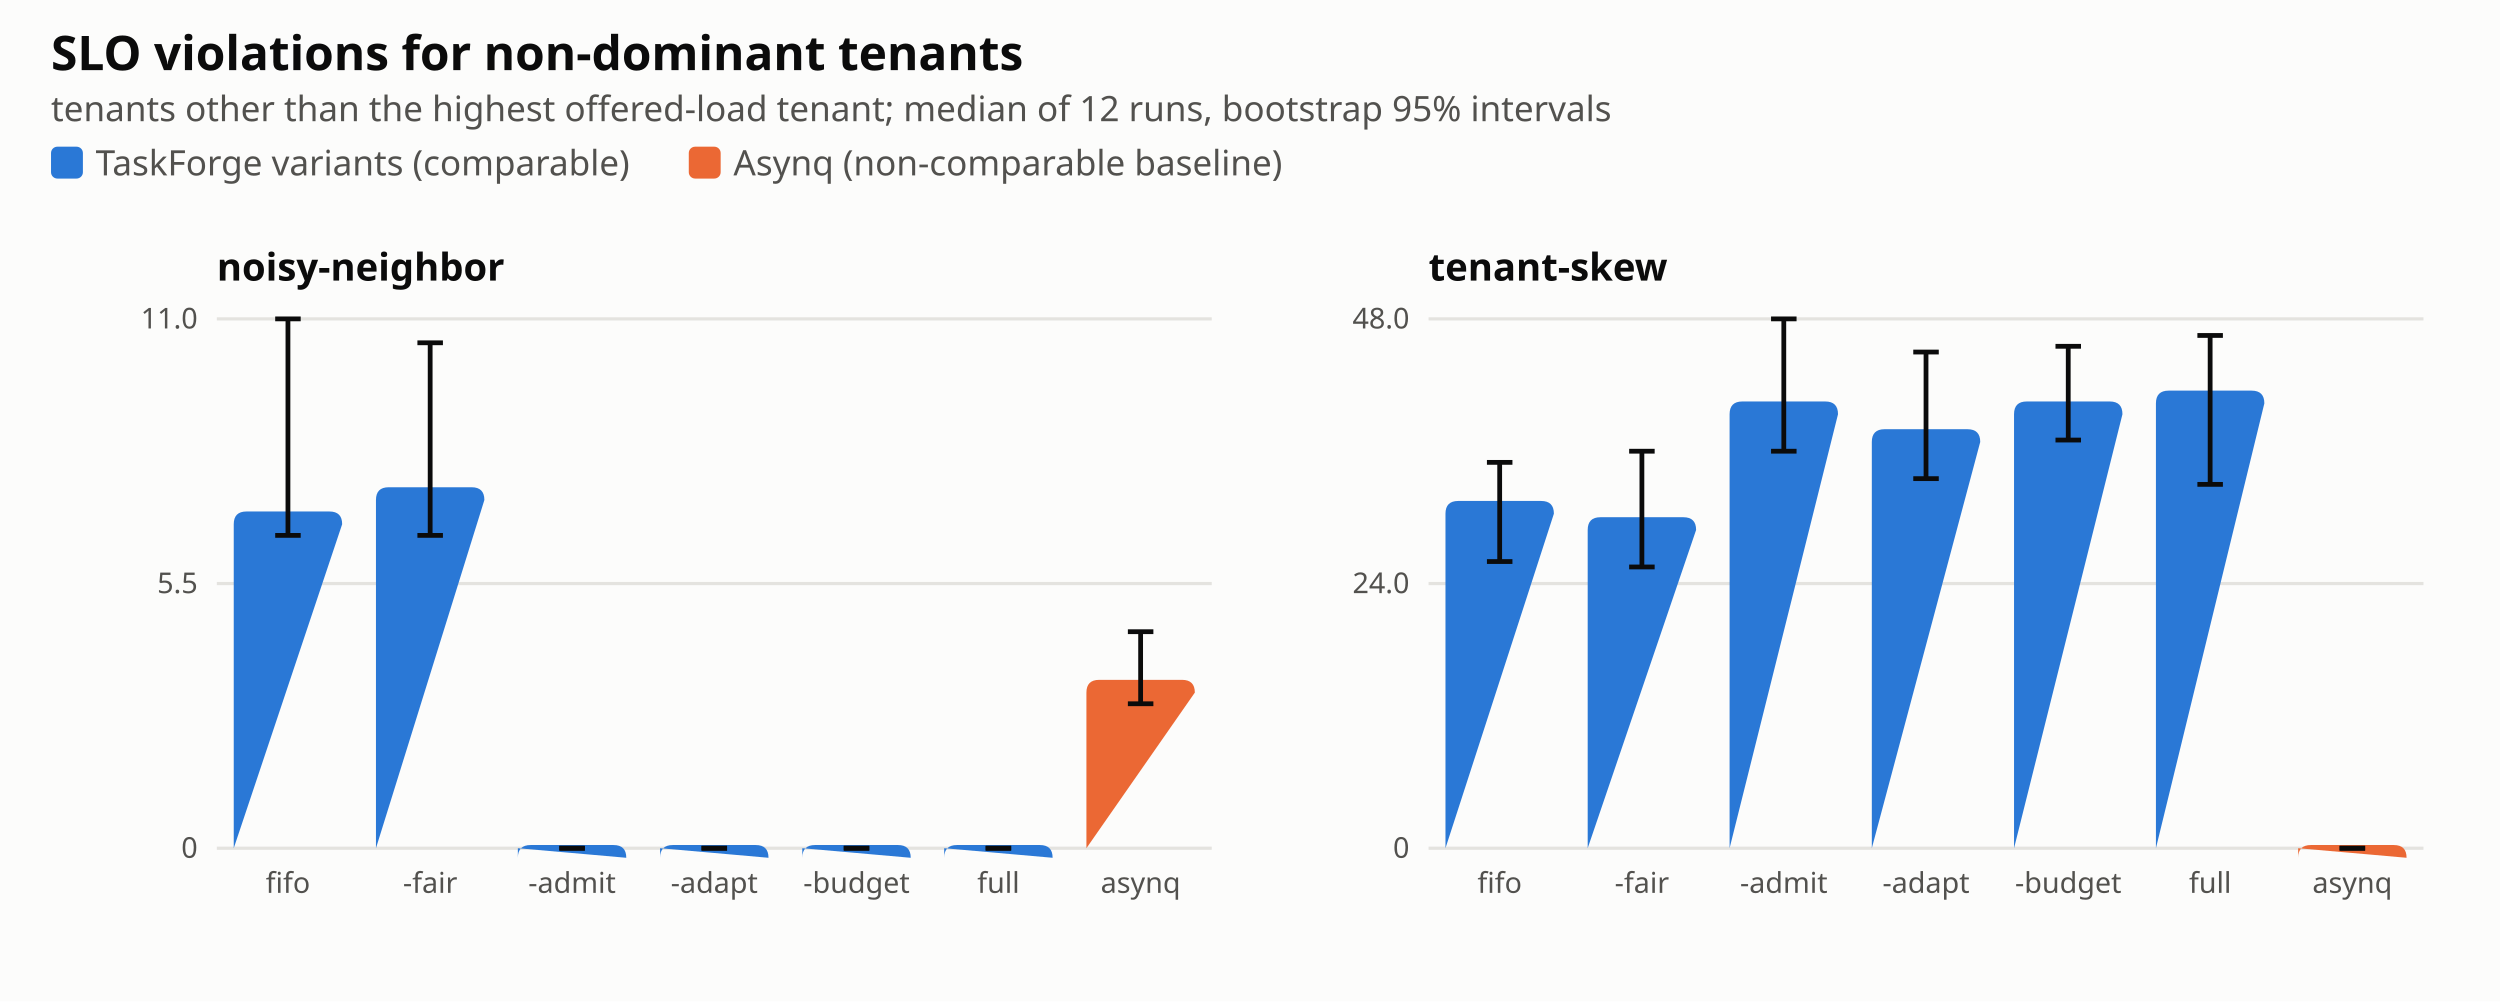
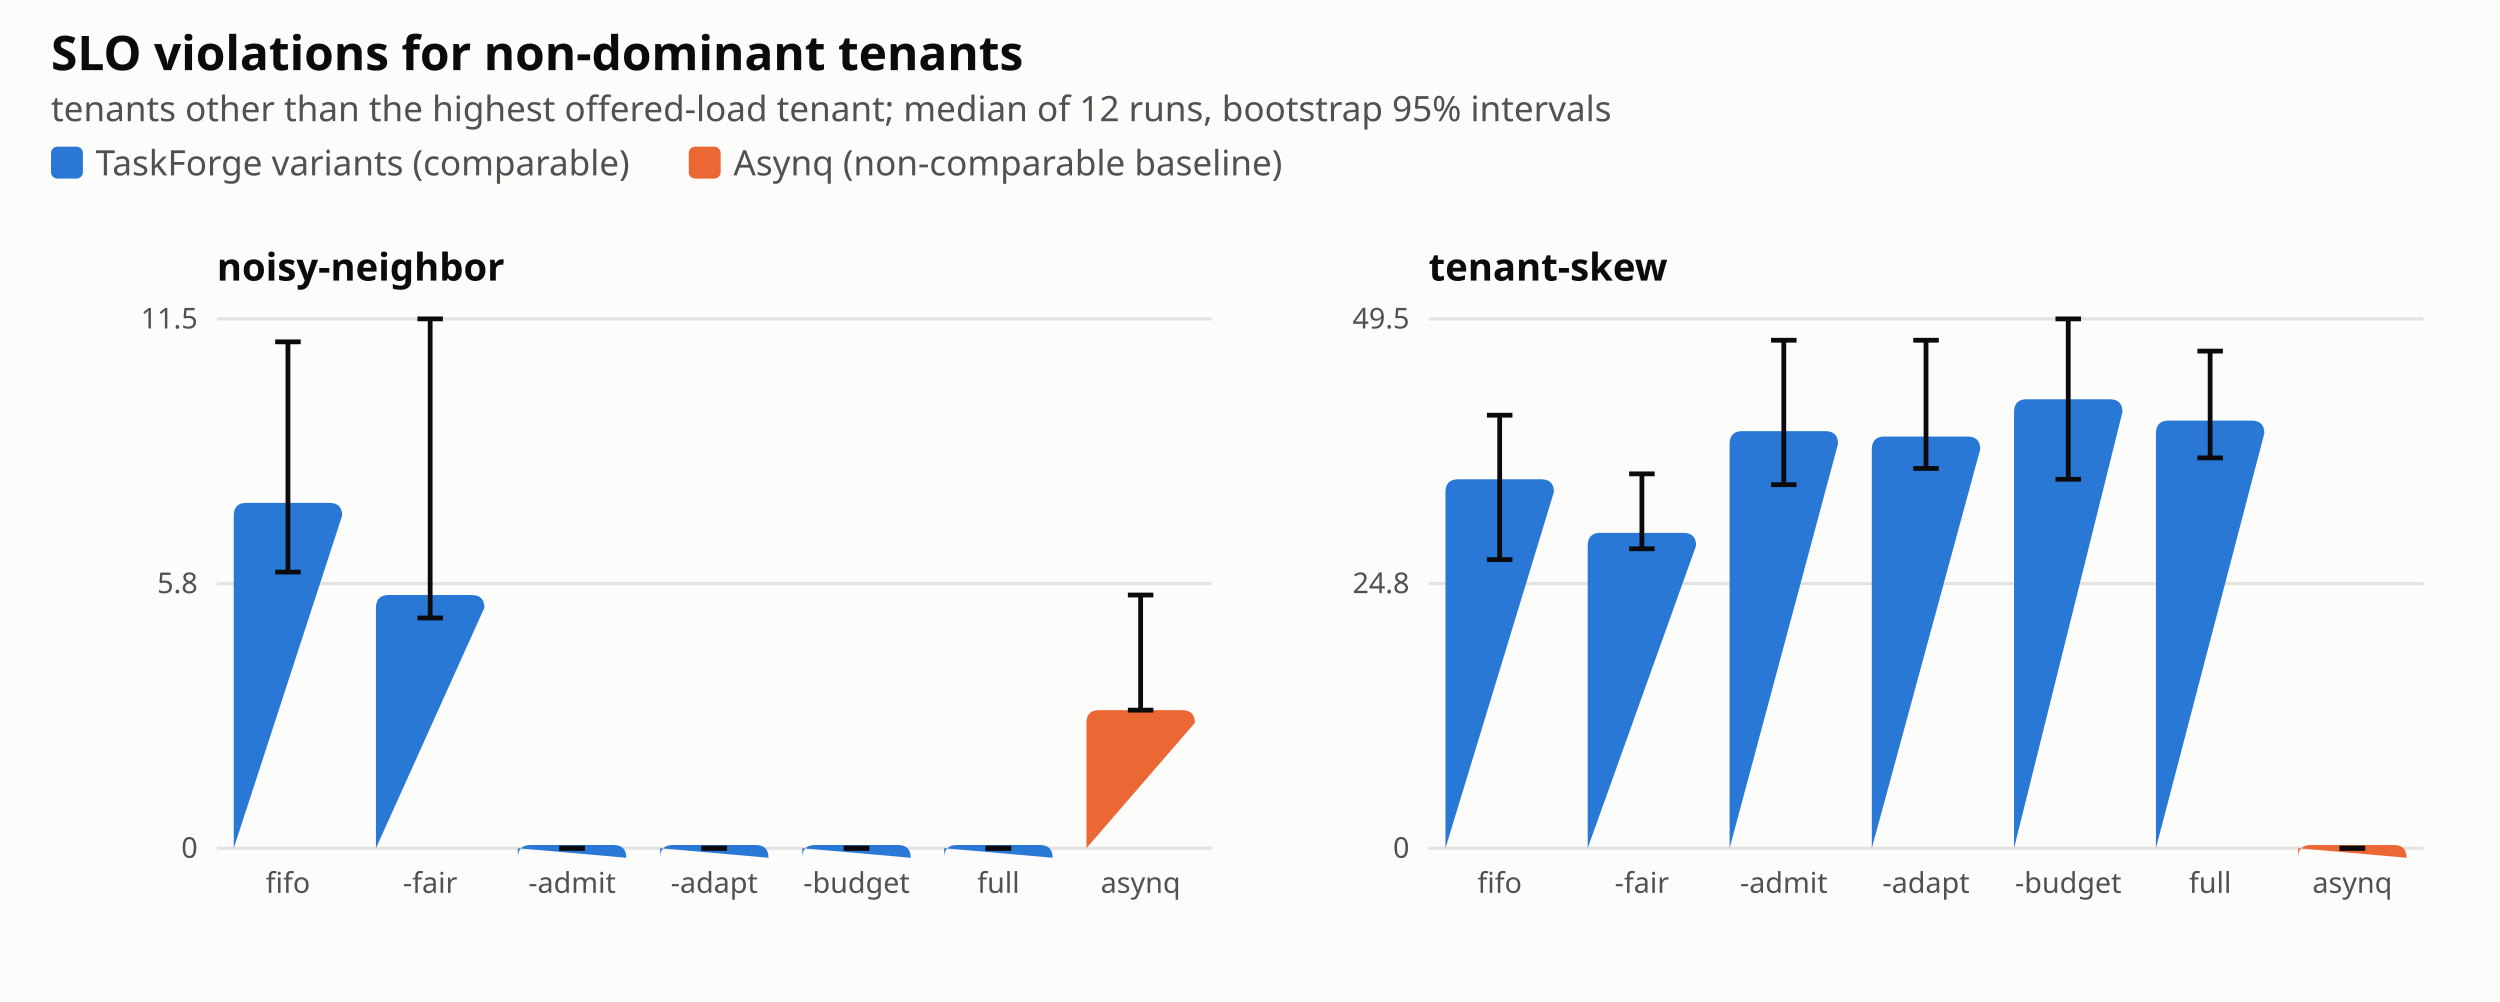
<svg xmlns="http://www.w3.org/2000/svg" width="784" height="314" viewBox="0 0 784 314" role="img" aria-label="SLO violations for non-dominant tenants">
  <style>text{font-family:ui-sans-serif,system-ui,sans-serif;fill:#0b0b0b}.sub{fill:#52514e}</style>
  <rect width="784" height="314" fill="#fcfcfb" />
  <text x="16" y="22" font-size="15" font-weight="600">SLO violations for non-dominant tenants</text>
  <text x="16" y="38" font-size="11" class="sub">tenants other than the highest offered-load tenant; median of 12 runs, bootstrap 95% intervals</text>
  <g transform="translate(16,46)">
    <rect width="10" height="10" rx="2" fill="#2a78d6" />
    <text x="14" y="9" font-size="11" class="sub">TaskForge variants (comparable)</text>
    <rect x="200" width="10" height="10" rx="2" fill="#eb6834" />
    <text x="214" y="9" font-size="11" class="sub">Asynq (non-comparable baseline)</text>
  </g>
  <text x="68" y="88" font-size="12" font-weight="600">noisy-neighbor</text>
  <line x1="68" y1="266.0" x2="380" y2="266.0" stroke="#e4e3df" stroke-width="1" />
  <text x="62" y="269.0" font-size="9" text-anchor="end" class="sub">0</text>
  <line x1="68" y1="183.0" x2="380" y2="183.0" stroke="#e4e3df" stroke-width="1" />
-   <text x="62" y="186.0" font-size="9" text-anchor="end" class="sub">5.5</text>
+   <text x="62" y="186.0" font-size="9" text-anchor="end" class="sub">5.8</text>
  <line x1="68" y1="100.0" x2="380" y2="100.0" stroke="#e4e3df" stroke-width="1" />
-   <text x="62" y="103.0" font-size="9" text-anchor="end" class="sub">11.0</text>
-   <path d="M73.3 266.0 L73.3 164.4 Q73.3 160.4 77.3 160.4 L103.3 160.4 Q107.3 160.4 107.3 164.4 Z" fill="#2a78d6" />
+   <text x="62" y="103.0" font-size="9" text-anchor="end" class="sub">11.5</text>
+   <path d="M73.3 266.0 L73.3 161.7 Q73.3 157.7 77.3 157.7 L103.3 157.7 Q107.3 157.7 107.3 161.7 Z" fill="#2a78d6" />
  <path d="M107.3 266.0 L73.3 266.0 Z" fill="none" />
-   <line x1="90.3" y1="167.9" x2="90.3" y2="100.0" stroke="#0b0b0b" stroke-width="1.5" />
-   <line x1="86.3" y1="167.9" x2="94.3" y2="167.9" stroke="#0b0b0b" stroke-width="1.5" />
-   <line x1="86.3" y1="100.0" x2="94.3" y2="100.0" stroke="#0b0b0b" stroke-width="1.5" />
+   <line x1="90.3" y1="179.4" x2="90.3" y2="107.2" stroke="#0b0b0b" stroke-width="1.5" />
+   <line x1="86.3" y1="179.4" x2="94.3" y2="179.4" stroke="#0b0b0b" stroke-width="1.5" />
+   <line x1="86.3" y1="107.2" x2="94.3" y2="107.2" stroke="#0b0b0b" stroke-width="1.5" />
  <text x="90.3" y="280.0" font-size="9" text-anchor="middle" class="sub">fifo</text>
-   <path d="M117.9 266.0 L117.9 156.8 Q117.9 152.8 121.9 152.8 L147.9 152.8 Q151.9 152.8 151.9 156.8 Z" fill="#2a78d6" />
+   <path d="M117.9 266.0 L117.9 190.6 Q117.9 186.6 121.9 186.6 L147.9 186.6 Q151.9 186.6 151.9 190.6 Z" fill="#2a78d6" />
  <path d="M151.9 266.0 L117.9 266.0 Z" fill="none" />
-   <line x1="134.9" y1="167.9" x2="134.9" y2="107.5" stroke="#0b0b0b" stroke-width="1.5" />
-   <line x1="130.9" y1="167.9" x2="138.9" y2="167.9" stroke="#0b0b0b" stroke-width="1.5" />
-   <line x1="130.9" y1="107.5" x2="138.9" y2="107.5" stroke="#0b0b0b" stroke-width="1.5" />
+   <line x1="134.9" y1="193.8" x2="134.9" y2="100.0" stroke="#0b0b0b" stroke-width="1.5" />
+   <line x1="130.9" y1="193.8" x2="138.9" y2="193.8" stroke="#0b0b0b" stroke-width="1.5" />
+   <line x1="130.9" y1="100.0" x2="138.9" y2="100.0" stroke="#0b0b0b" stroke-width="1.5" />
  <text x="134.9" y="280.0" font-size="9" text-anchor="middle" class="sub">-fair</text>
  <path d="M162.4 266.0 L162.4 269.0 Q162.4 265.0 166.4 265.0 L192.4 265.0 Q196.4 265.0 196.4 269.0 Z" fill="#2a78d6" />
  <path d="M196.4 266.0 L162.4 266.0 Z" fill="none" />
  <line x1="179.4" y1="266.0" x2="179.4" y2="266.0" stroke="#0b0b0b" stroke-width="1.5" />
  <line x1="175.4" y1="266.0" x2="183.4" y2="266.0" stroke="#0b0b0b" stroke-width="1.5" />
  <line x1="175.4" y1="266.0" x2="183.4" y2="266.0" stroke="#0b0b0b" stroke-width="1.5" />
  <text x="179.4" y="280.0" font-size="9" text-anchor="middle" class="sub">-admit</text>
  <path d="M207.0 266.0 L207.0 269.0 Q207.0 265.0 211.0 265.0 L237.0 265.0 Q241.0 265.0 241.0 269.0 Z" fill="#2a78d6" />
  <path d="M241.0 266.0 L207.0 266.0 Z" fill="none" />
  <line x1="224.0" y1="266.0" x2="224.0" y2="266.0" stroke="#0b0b0b" stroke-width="1.5" />
  <line x1="220.0" y1="266.0" x2="228.0" y2="266.0" stroke="#0b0b0b" stroke-width="1.5" />
  <line x1="220.0" y1="266.0" x2="228.0" y2="266.0" stroke="#0b0b0b" stroke-width="1.5" />
  <text x="224.0" y="280.0" font-size="9" text-anchor="middle" class="sub">-adapt</text>
  <path d="M251.6 266.0 L251.6 269.0 Q251.6 265.0 255.6 265.0 L281.6 265.0 Q285.6 265.0 285.6 269.0 Z" fill="#2a78d6" />
  <path d="M285.6 266.0 L251.6 266.0 Z" fill="none" />
  <line x1="268.6" y1="266.0" x2="268.6" y2="266.0" stroke="#0b0b0b" stroke-width="1.5" />
  <line x1="264.6" y1="266.0" x2="272.6" y2="266.0" stroke="#0b0b0b" stroke-width="1.5" />
  <line x1="264.6" y1="266.0" x2="272.6" y2="266.0" stroke="#0b0b0b" stroke-width="1.5" />
  <text x="268.6" y="280.0" font-size="9" text-anchor="middle" class="sub">-budget</text>
  <path d="M296.1 266.0 L296.1 269.0 Q296.1 265.0 300.1 265.0 L326.1 265.0 Q330.1 265.0 330.1 269.0 Z" fill="#2a78d6" />
  <path d="M330.1 266.0 L296.1 266.0 Z" fill="none" />
  <line x1="313.1" y1="266.0" x2="313.1" y2="266.0" stroke="#0b0b0b" stroke-width="1.5" />
  <line x1="309.1" y1="266.0" x2="317.1" y2="266.0" stroke="#0b0b0b" stroke-width="1.5" />
  <line x1="309.1" y1="266.0" x2="317.1" y2="266.0" stroke="#0b0b0b" stroke-width="1.5" />
  <text x="313.1" y="280.0" font-size="9" text-anchor="middle" class="sub">full</text>
-   <path d="M340.7 266.0 L340.7 217.2 Q340.7 213.2 344.7 213.2 L370.7 213.2 Q374.7 213.2 374.7 217.2 Z" fill="#eb6834" />
+   <path d="M340.7 266.0 L340.7 226.7 Q340.7 222.7 344.7 222.7 L370.7 222.7 Q374.7 222.7 374.7 226.7 Z" fill="#eb6834" />
  <path d="M374.7 266.0 L340.7 266.0 Z" fill="none" />
-   <line x1="357.7" y1="220.7" x2="357.7" y2="198.1" stroke="#0b0b0b" stroke-width="1.5" />
-   <line x1="353.7" y1="220.7" x2="361.7" y2="220.7" stroke="#0b0b0b" stroke-width="1.5" />
-   <line x1="353.7" y1="198.1" x2="361.7" y2="198.1" stroke="#0b0b0b" stroke-width="1.5" />
+   <line x1="357.7" y1="222.7" x2="357.7" y2="186.6" stroke="#0b0b0b" stroke-width="1.5" />
+   <line x1="353.7" y1="222.7" x2="361.7" y2="222.7" stroke="#0b0b0b" stroke-width="1.5" />
+   <line x1="353.7" y1="186.6" x2="361.7" y2="186.6" stroke="#0b0b0b" stroke-width="1.5" />
  <text x="357.7" y="280.0" font-size="9" text-anchor="middle" class="sub">asynq</text>
  <text x="448" y="88" font-size="12" font-weight="600">tenant-skew</text>
  <line x1="448" y1="266.0" x2="760" y2="266.0" stroke="#e4e3df" stroke-width="1" />
  <text x="442" y="269.0" font-size="9" text-anchor="end" class="sub">0</text>
  <line x1="448" y1="183.0" x2="760" y2="183.0" stroke="#e4e3df" stroke-width="1" />
-   <text x="442" y="186.0" font-size="9" text-anchor="end" class="sub">24.0</text>
+   <text x="442" y="186.0" font-size="9" text-anchor="end" class="sub">24.8</text>
  <line x1="448" y1="100.0" x2="760" y2="100.0" stroke="#e4e3df" stroke-width="1" />
-   <text x="442" y="103.0" font-size="9" text-anchor="end" class="sub">48.0</text>
-   <path d="M453.3 266.0 L453.3 161.1 Q453.3 157.1 457.3 157.1 L483.3 157.1 Q487.3 157.1 487.3 161.1 Z" fill="#2a78d6" />
+   <text x="442" y="103.0" font-size="9" text-anchor="end" class="sub">49.5</text>
+   <path d="M453.3 266.0 L453.3 154.3 Q453.3 150.3 457.3 150.3 L483.3 150.3 Q487.3 150.3 487.3 154.3 Z" fill="#2a78d6" />
  <path d="M487.3 266.0 L453.3 266.0 Z" fill="none" />
-   <line x1="470.3" y1="176.1" x2="470.3" y2="145.0" stroke="#0b0b0b" stroke-width="1.5" />
-   <line x1="466.3" y1="176.1" x2="474.3" y2="176.1" stroke="#0b0b0b" stroke-width="1.5" />
-   <line x1="466.3" y1="145.0" x2="474.3" y2="145.0" stroke="#0b0b0b" stroke-width="1.5" />
+   <line x1="470.3" y1="175.5" x2="470.3" y2="130.2" stroke="#0b0b0b" stroke-width="1.5" />
+   <line x1="466.3" y1="175.5" x2="474.3" y2="175.5" stroke="#0b0b0b" stroke-width="1.5" />
+   <line x1="466.3" y1="130.2" x2="474.3" y2="130.2" stroke="#0b0b0b" stroke-width="1.5" />
  <text x="470.3" y="280.0" font-size="9" text-anchor="middle" class="sub">fifo</text>
-   <path d="M497.9 266.0 L497.9 166.2 Q497.9 162.2 501.9 162.2 L527.9 162.2 Q531.9 162.2 531.9 166.2 Z" fill="#2a78d6" />
+   <path d="M497.9 266.0 L497.9 171.1 Q497.9 167.1 501.9 167.1 L527.9 167.1 Q531.9 167.1 531.9 171.1 Z" fill="#2a78d6" />
  <path d="M531.9 266.0 L497.9 266.0 Z" fill="none" />
-   <line x1="514.9" y1="177.8" x2="514.9" y2="141.5" stroke="#0b0b0b" stroke-width="1.5" />
-   <line x1="510.9" y1="177.8" x2="518.9" y2="177.8" stroke="#0b0b0b" stroke-width="1.5" />
-   <line x1="510.9" y1="141.5" x2="518.9" y2="141.5" stroke="#0b0b0b" stroke-width="1.5" />
+   <line x1="514.9" y1="172.1" x2="514.9" y2="148.6" stroke="#0b0b0b" stroke-width="1.5" />
+   <line x1="510.9" y1="172.1" x2="518.9" y2="172.1" stroke="#0b0b0b" stroke-width="1.5" />
+   <line x1="510.9" y1="148.6" x2="518.9" y2="148.6" stroke="#0b0b0b" stroke-width="1.5" />
  <text x="514.9" y="280.0" font-size="9" text-anchor="middle" class="sub">-fair</text>
-   <path d="M542.4 266.0 L542.4 129.9 Q542.4 125.9 546.4 125.9 L572.4 125.9 Q576.4 125.9 576.4 129.9 Z" fill="#2a78d6" />
+   <path d="M542.4 266.0 L542.4 139.2 Q542.4 135.2 546.4 135.2 L572.4 135.2 Q576.4 135.2 576.4 139.2 Z" fill="#2a78d6" />
  <path d="M576.4 266.0 L542.4 266.0 Z" fill="none" />
-   <line x1="559.4" y1="141.5" x2="559.4" y2="100.0" stroke="#0b0b0b" stroke-width="1.5" />
-   <line x1="555.4" y1="141.5" x2="563.4" y2="141.5" stroke="#0b0b0b" stroke-width="1.5" />
-   <line x1="555.4" y1="100.0" x2="563.4" y2="100.0" stroke="#0b0b0b" stroke-width="1.5" />
+   <line x1="559.4" y1="152.0" x2="559.4" y2="106.7" stroke="#0b0b0b" stroke-width="1.5" />
+   <line x1="555.4" y1="152.0" x2="563.4" y2="152.0" stroke="#0b0b0b" stroke-width="1.5" />
+   <line x1="555.4" y1="106.7" x2="563.4" y2="106.7" stroke="#0b0b0b" stroke-width="1.5" />
  <text x="559.4" y="280.0" font-size="9" text-anchor="middle" class="sub">-admit</text>
-   <path d="M587.0 266.0 L587.0 138.6 Q587.0 134.6 591.0 134.6 L617.0 134.6 Q621.0 134.6 621.0 138.6 Z" fill="#2a78d6" />
+   <path d="M587.0 266.0 L587.0 140.9 Q587.0 136.9 591.0 136.9 L617.0 136.9 Q621.0 136.9 621.0 140.9 Z" fill="#2a78d6" />
  <path d="M621.0 266.0 L587.0 266.0 Z" fill="none" />
-   <line x1="604.0" y1="150.1" x2="604.0" y2="110.4" stroke="#0b0b0b" stroke-width="1.5" />
-   <line x1="600.0" y1="150.1" x2="608.0" y2="150.1" stroke="#0b0b0b" stroke-width="1.5" />
-   <line x1="600.0" y1="110.4" x2="608.0" y2="110.4" stroke="#0b0b0b" stroke-width="1.5" />
+   <line x1="604.0" y1="146.9" x2="604.0" y2="106.7" stroke="#0b0b0b" stroke-width="1.5" />
+   <line x1="600.0" y1="146.9" x2="608.0" y2="146.9" stroke="#0b0b0b" stroke-width="1.5" />
+   <line x1="600.0" y1="106.7" x2="608.0" y2="106.7" stroke="#0b0b0b" stroke-width="1.5" />
  <text x="604.0" y="280.0" font-size="9" text-anchor="middle" class="sub">-adapt</text>
-   <path d="M631.6 266.0 L631.6 129.9 Q631.6 125.9 635.6 125.9 L661.6 125.9 Q665.6 125.9 665.6 129.9 Z" fill="#2a78d6" />
+   <path d="M631.6 266.0 L631.6 129.2 Q631.6 125.2 635.6 125.2 L661.6 125.2 Q665.6 125.2 665.6 129.2 Z" fill="#2a78d6" />
  <path d="M665.6 266.0 L631.6 266.0 Z" fill="none" />
-   <line x1="648.6" y1="138.0" x2="648.6" y2="108.6" stroke="#0b0b0b" stroke-width="1.5" />
-   <line x1="644.6" y1="138.0" x2="652.6" y2="138.0" stroke="#0b0b0b" stroke-width="1.5" />
-   <line x1="644.6" y1="108.6" x2="652.6" y2="108.6" stroke="#0b0b0b" stroke-width="1.5" />
+   <line x1="648.6" y1="150.3" x2="648.6" y2="100.0" stroke="#0b0b0b" stroke-width="1.5" />
+   <line x1="644.6" y1="150.3" x2="652.6" y2="150.3" stroke="#0b0b0b" stroke-width="1.5" />
+   <line x1="644.6" y1="100.0" x2="652.6" y2="100.0" stroke="#0b0b0b" stroke-width="1.5" />
  <text x="648.6" y="280.0" font-size="9" text-anchor="middle" class="sub">-budget</text>
-   <path d="M676.1 266.0 L676.1 126.5 Q676.1 122.5 680.1 122.5 L706.1 122.5 Q710.1 122.5 710.1 126.5 Z" fill="#2a78d6" />
+   <path d="M676.1 266.0 L676.1 135.9 Q676.1 131.9 680.1 131.9 L706.1 131.9 Q710.1 131.9 710.1 135.9 Z" fill="#2a78d6" />
  <path d="M710.1 266.0 L676.1 266.0 Z" fill="none" />
-   <line x1="693.1" y1="151.9" x2="693.1" y2="105.2" stroke="#0b0b0b" stroke-width="1.5" />
-   <line x1="689.1" y1="151.9" x2="697.1" y2="151.9" stroke="#0b0b0b" stroke-width="1.5" />
-   <line x1="689.1" y1="105.2" x2="697.1" y2="105.2" stroke="#0b0b0b" stroke-width="1.5" />
+   <line x1="693.1" y1="143.6" x2="693.1" y2="110.1" stroke="#0b0b0b" stroke-width="1.5" />
+   <line x1="689.1" y1="143.6" x2="697.1" y2="143.6" stroke="#0b0b0b" stroke-width="1.5" />
+   <line x1="689.1" y1="110.1" x2="697.1" y2="110.1" stroke="#0b0b0b" stroke-width="1.5" />
  <text x="693.1" y="280.0" font-size="9" text-anchor="middle" class="sub">full</text>
  <path d="M720.7 266.0 L720.7 269.0 Q720.7 265.0 724.7 265.0 L750.7 265.0 Q754.7 265.0 754.7 269.0 Z" fill="#eb6834" />
  <path d="M754.7 266.0 L720.7 266.0 Z" fill="none" />
  <line x1="737.7" y1="266.0" x2="737.7" y2="266.0" stroke="#0b0b0b" stroke-width="1.5" />
  <line x1="733.7" y1="266.0" x2="741.7" y2="266.0" stroke="#0b0b0b" stroke-width="1.5" />
  <line x1="733.7" y1="266.0" x2="741.7" y2="266.0" stroke="#0b0b0b" stroke-width="1.5" />
  <text x="737.7" y="280.0" font-size="9" text-anchor="middle" class="sub">asynq</text>
</svg>
